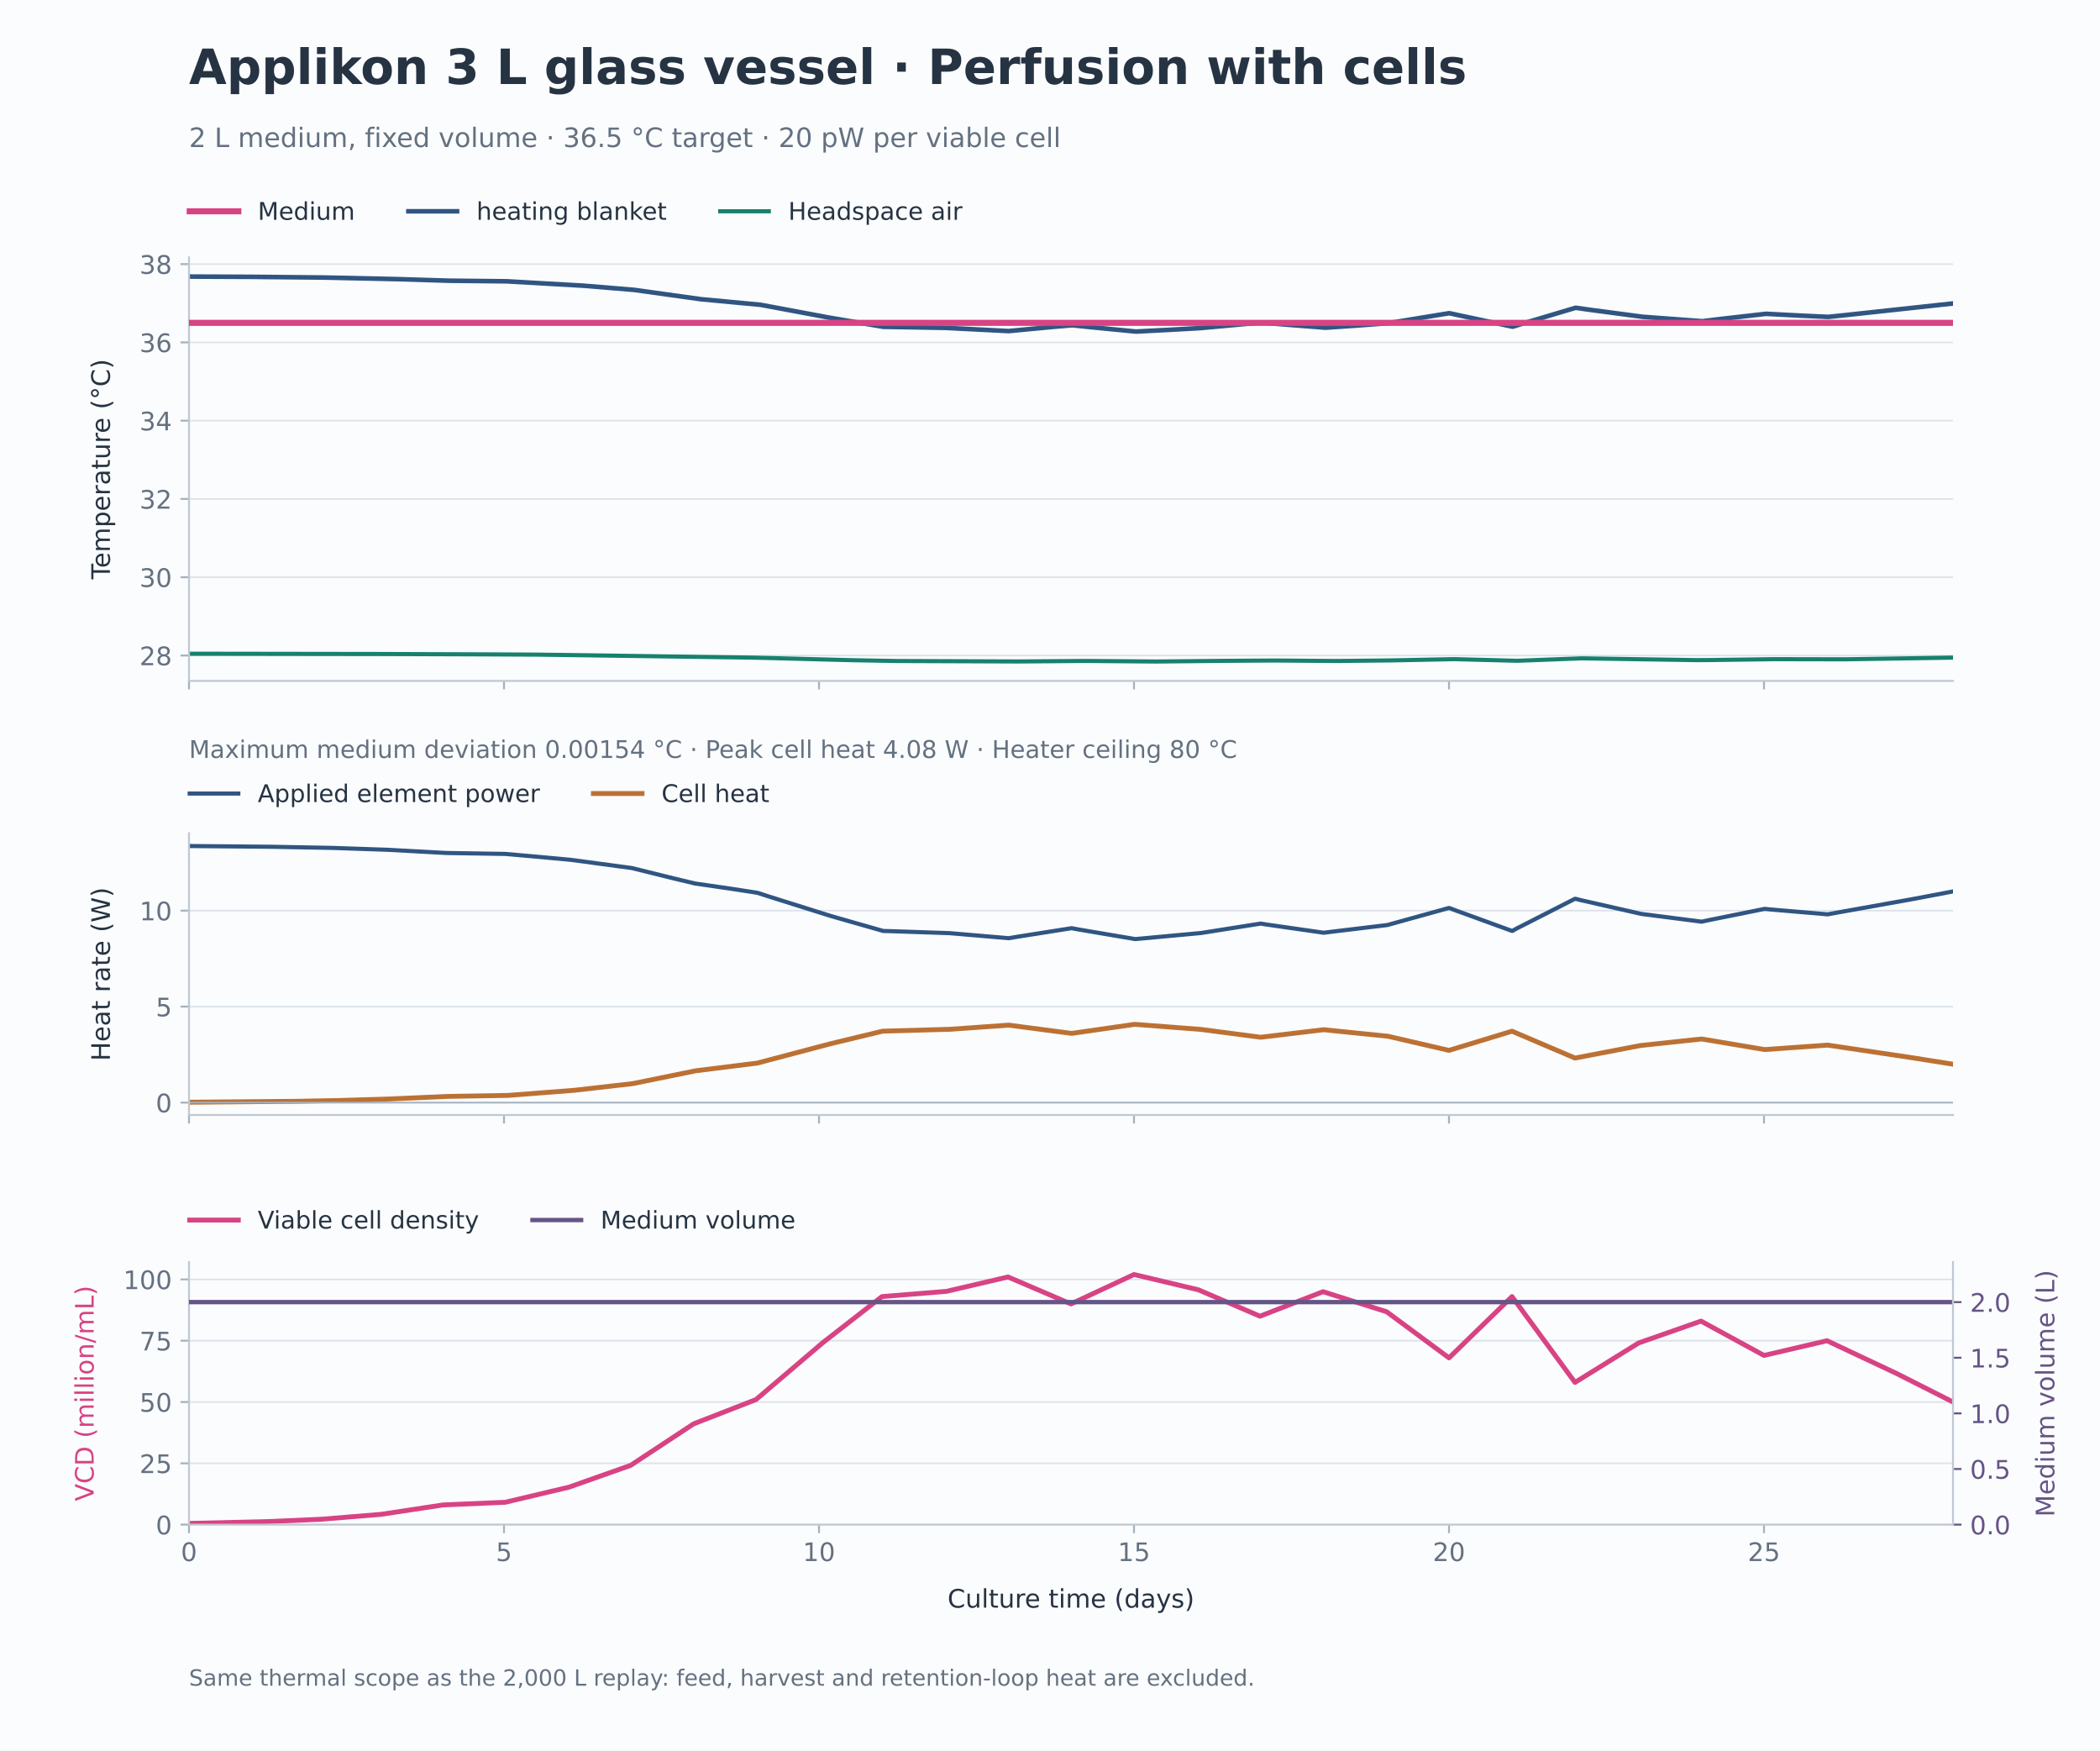
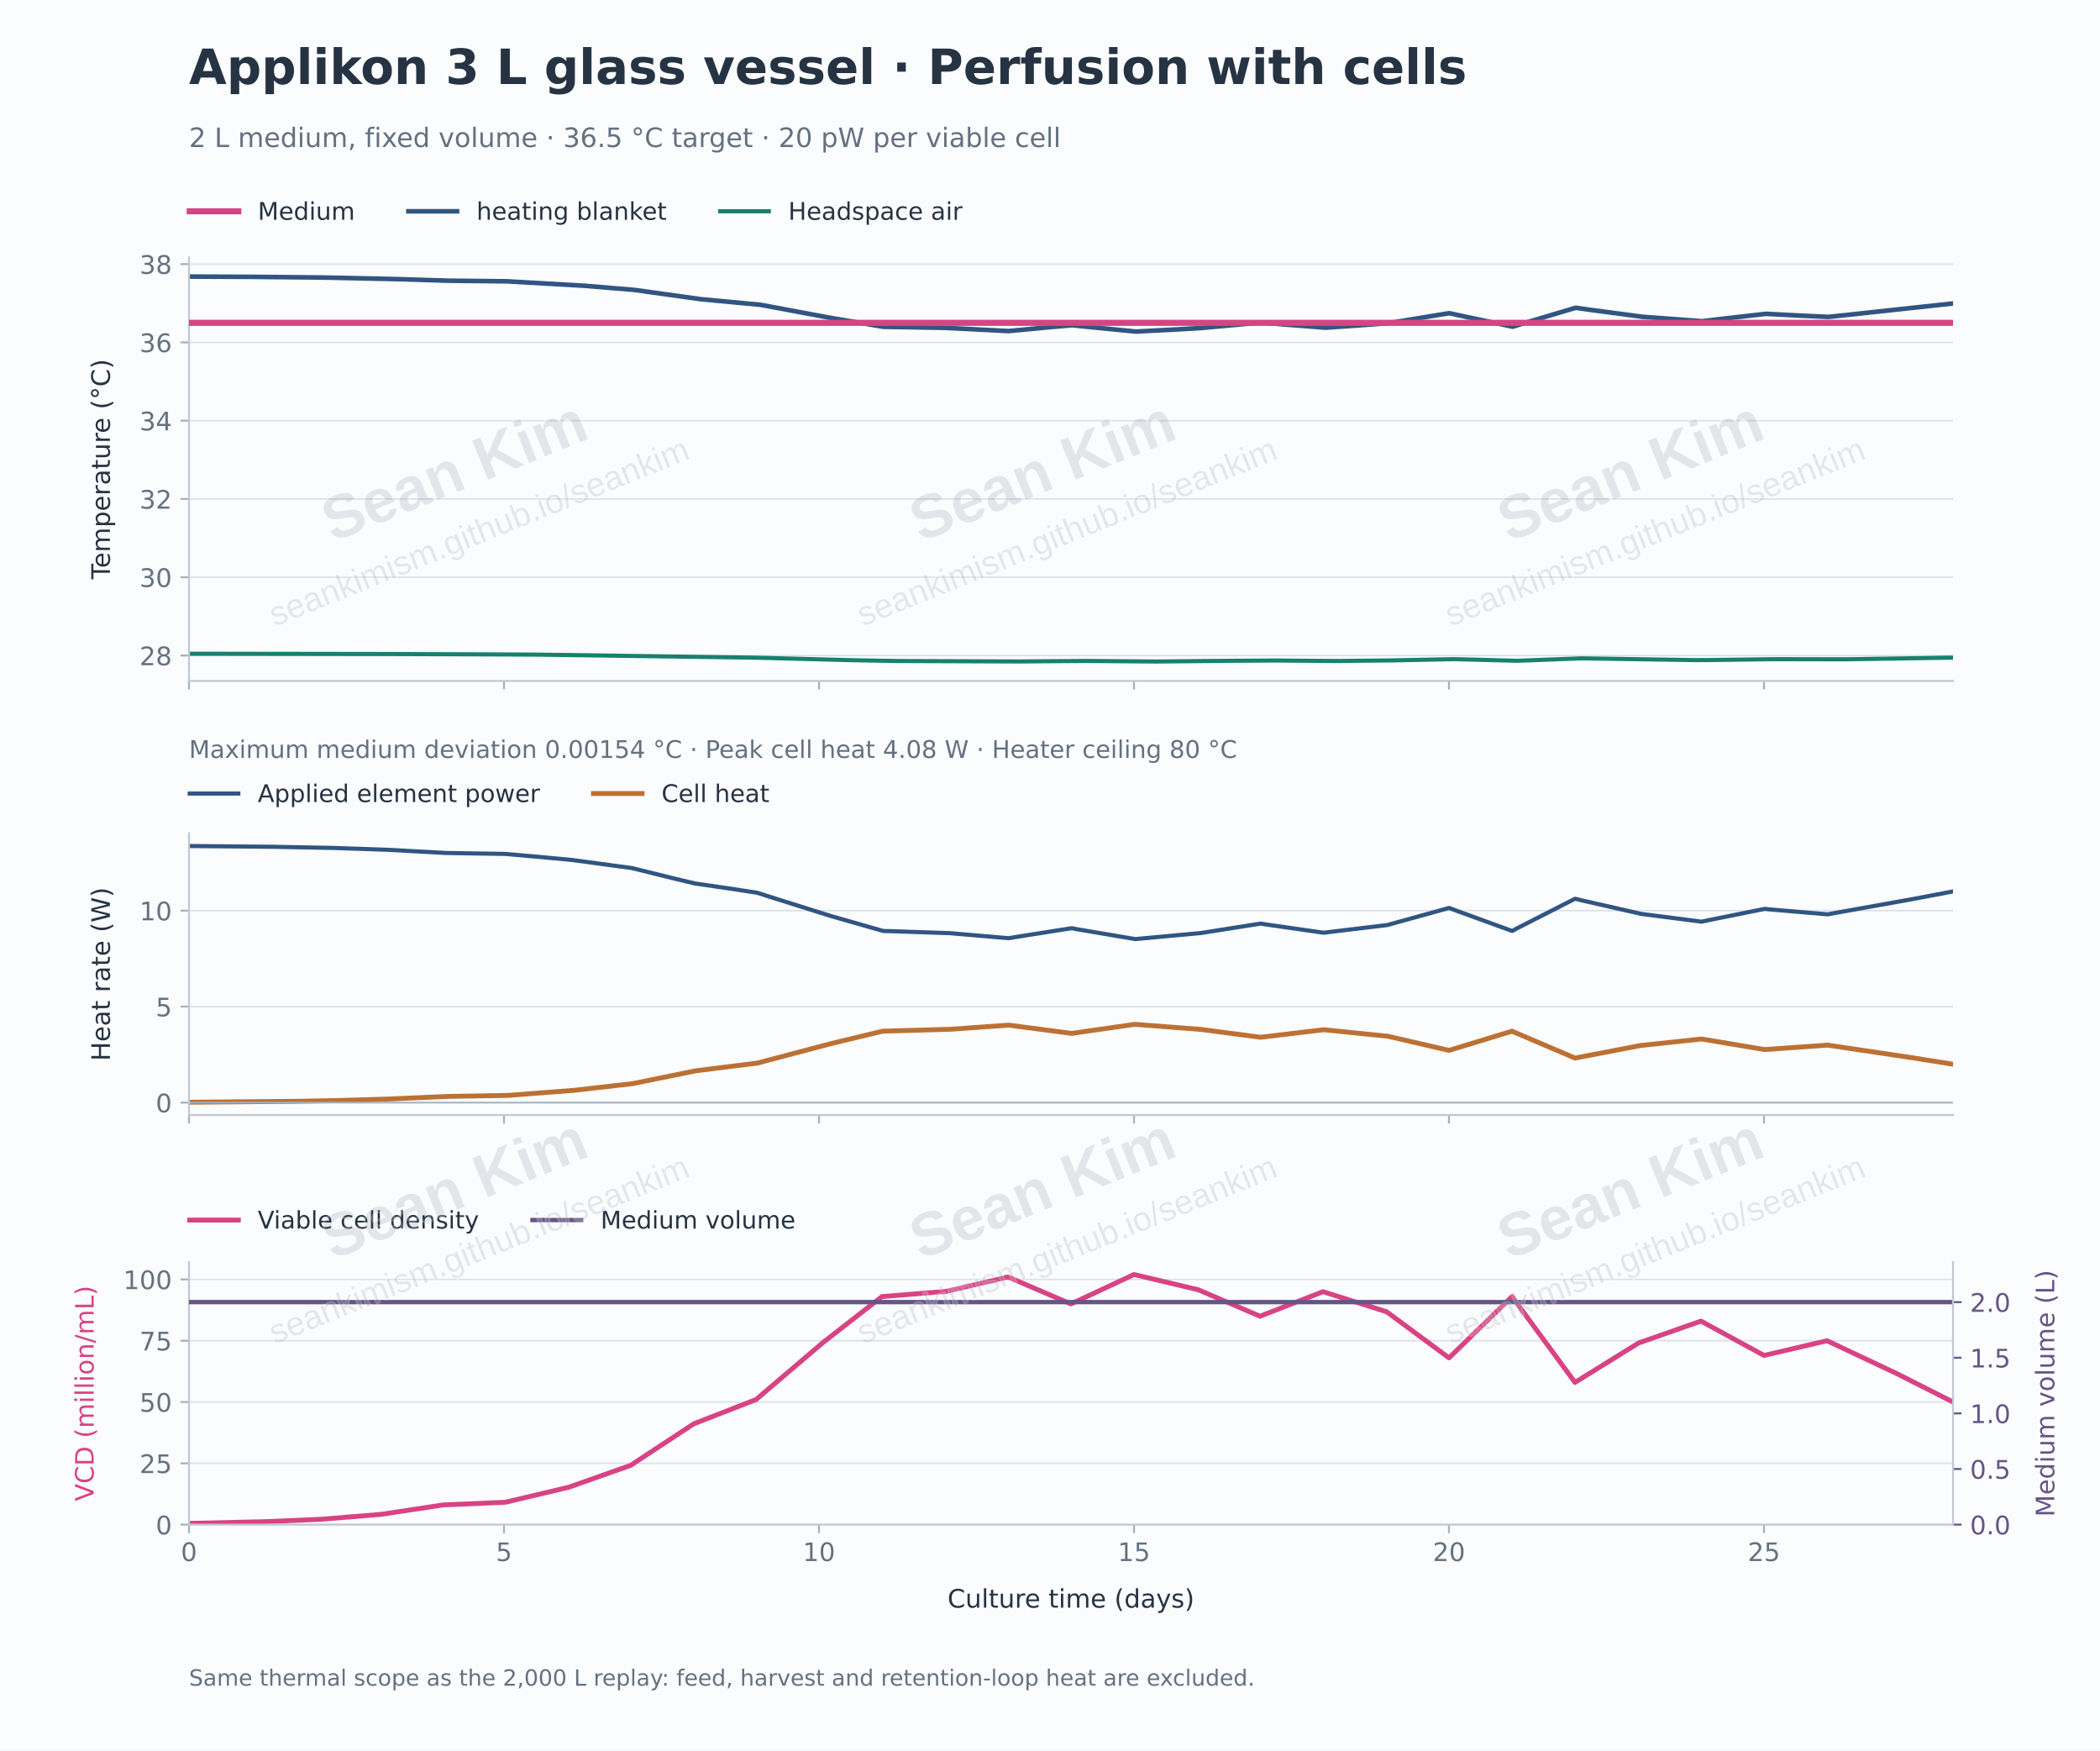
<svg xmlns="http://www.w3.org/2000/svg" xmlns:xlink="http://www.w3.org/1999/xlink" width="864pt" height="720pt" viewBox="0 0 864 720" version="1.1">
  <defs>
    <style type="text/css">*{stroke-linejoin: round; stroke-linecap: butt}</style>
  </defs>
  <g id="figure_1">
    <g id="patch_1">
      <path d="M 0 720  L 864 720  L 864 0  L 0 0  z " style="fill: #fbfcfe" />
    </g>
    <g id="axes_1">
      <g id="patch_2">
        <path d="M 77.76 280.08  L 803.52 280.08  L 803.52 105.84  L 77.76 105.84  z " style="fill: #fbfcfe" />
      </g>
      <g id="matplotlib.axis_1">
        <g id="xtick_1">
          <g id="line2d_1">
            <defs>
              <path id="m5dc9af1634" d="M 0 0  L 0 3.5  " style="stroke: #a5b2bf; stroke-width: 0.8" />
            </defs>
            <g>
              <use xlink:href="#m5dc9af1634" x="77.76" y="280.08" style="fill: #a5b2bf; stroke: #a5b2bf; stroke-width: 0.8" />
            </g>
          </g>
        </g>
        <g id="xtick_2">
          <g id="line2d_2">
            <g>
              <use xlink:href="#m5dc9af1634" x="207.36" y="280.08" style="fill: #a5b2bf; stroke: #a5b2bf; stroke-width: 0.8" />
            </g>
          </g>
        </g>
        <g id="xtick_3">
          <g id="line2d_3">
            <g>
              <use xlink:href="#m5dc9af1634" x="336.96" y="280.08" style="fill: #a5b2bf; stroke: #a5b2bf; stroke-width: 0.8" />
            </g>
          </g>
        </g>
        <g id="xtick_4">
          <g id="line2d_4">
            <g>
              <use xlink:href="#m5dc9af1634" x="466.56" y="280.08" style="fill: #a5b2bf; stroke: #a5b2bf; stroke-width: 0.8" />
            </g>
          </g>
        </g>
        <g id="xtick_5">
          <g id="line2d_5">
            <g>
              <use xlink:href="#m5dc9af1634" x="596.16" y="280.08" style="fill: #a5b2bf; stroke: #a5b2bf; stroke-width: 0.8" />
            </g>
          </g>
        </g>
        <g id="xtick_6">
          <g id="line2d_6">
            <g>
              <use xlink:href="#m5dc9af1634" x="725.76" y="280.08" style="fill: #a5b2bf; stroke: #a5b2bf; stroke-width: 0.8" />
            </g>
          </g>
        </g>
      </g>
      <g id="matplotlib.axis_2">
        <g id="ytick_1">
          <g id="line2d_7">
            <path d="M 77.76 269.631  L 803.52 269.631  " clip-path="url(#p5e29e344ef)" style="fill: none; stroke: #dbe2e9; stroke-width: 0.65; stroke-linecap: square" />
          </g>
          <g id="line2d_8">
            <defs>
              <path id="md047136636" d="M 0 0  L -3.5 0  " style="stroke: #a5b2bf; stroke-width: 0.8" />
            </defs>
            <g>
              <use xlink:href="#md047136636" x="77.76" y="269.631" style="fill: #a5b2bf; stroke: #a5b2bf; stroke-width: 0.8" />
            </g>
          </g>
          <g id="text_1">
            <text style="font-size: 10.5px; font-family: 'DejaVu Sans'; text-anchor: end; fill: #647180" x="70.76" y="273.62" transform="rotate(-0 70.76 273.62)">28</text>
          </g>
        </g>
        <g id="ytick_2">
          <g id="line2d_9">
            <path d="M 77.76 237.432  L 803.52 237.432  " clip-path="url(#p5e29e344ef)" style="fill: none; stroke: #dbe2e9; stroke-width: 0.65; stroke-linecap: square" />
          </g>
          <g id="line2d_10">
            <g>
              <use xlink:href="#md047136636" x="77.76" y="237.432" style="fill: #a5b2bf; stroke: #a5b2bf; stroke-width: 0.8" />
            </g>
          </g>
          <g id="text_2">
            <text style="font-size: 10.5px; font-family: 'DejaVu Sans'; text-anchor: end; fill: #647180" x="70.76" y="241.422" transform="rotate(-0 70.76 241.4216)">30</text>
          </g>
        </g>
        <g id="ytick_3">
          <g id="line2d_11">
            <path d="M 77.76 205.234  L 803.52 205.234  " clip-path="url(#p5e29e344ef)" style="fill: none; stroke: #dbe2e9; stroke-width: 0.65; stroke-linecap: square" />
          </g>
          <g id="line2d_12">
            <g>
              <use xlink:href="#md047136636" x="77.76" y="205.234" style="fill: #a5b2bf; stroke: #a5b2bf; stroke-width: 0.8" />
            </g>
          </g>
          <g id="text_3">
            <text style="font-size: 10.5px; font-family: 'DejaVu Sans'; text-anchor: end; fill: #647180" x="70.76" y="209.223" transform="rotate(-0 70.76 209.2232)">32</text>
          </g>
        </g>
        <g id="ytick_4">
          <g id="line2d_13">
            <path d="M 77.76 173.036  L 803.52 173.036  " clip-path="url(#p5e29e344ef)" style="fill: none; stroke: #dbe2e9; stroke-width: 0.65; stroke-linecap: square" />
          </g>
          <g id="line2d_14">
            <g>
              <use xlink:href="#md047136636" x="77.76" y="173.036" style="fill: #a5b2bf; stroke: #a5b2bf; stroke-width: 0.8" />
            </g>
          </g>
          <g id="text_4">
            <text style="font-size: 10.5px; font-family: 'DejaVu Sans'; text-anchor: end; fill: #647180" x="70.76" y="177.025" transform="rotate(-0 70.76 177.0248)">34</text>
          </g>
        </g>
        <g id="ytick_5">
          <g id="line2d_15">
            <path d="M 77.76 140.837  L 803.52 140.837  " clip-path="url(#p5e29e344ef)" style="fill: none; stroke: #dbe2e9; stroke-width: 0.65; stroke-linecap: square" />
          </g>
          <g id="line2d_16">
            <g>
              <use xlink:href="#md047136636" x="77.76" y="140.837" style="fill: #a5b2bf; stroke: #a5b2bf; stroke-width: 0.8" />
            </g>
          </g>
          <g id="text_5">
            <text style="font-size: 10.5px; font-family: 'DejaVu Sans'; text-anchor: end; fill: #647180" x="70.76" y="144.826" transform="rotate(-0 70.76 144.8264)">36</text>
          </g>
        </g>
        <g id="ytick_6">
          <g id="line2d_17">
            <path d="M 77.76 108.639  L 803.52 108.639  " clip-path="url(#p5e29e344ef)" style="fill: none; stroke: #dbe2e9; stroke-width: 0.65; stroke-linecap: square" />
          </g>
          <g id="line2d_18">
            <g>
              <use xlink:href="#md047136636" x="77.76" y="108.639" style="fill: #a5b2bf; stroke: #a5b2bf; stroke-width: 0.8" />
            </g>
          </g>
          <g id="text_6">
            <text style="font-size: 10.5px; font-family: 'DejaVu Sans'; text-anchor: end; fill: #647180" x="70.76" y="112.628" transform="rotate(-0 70.76 112.628)">38</text>
          </g>
        </g>
        <g id="text_7">
          <text style="font-size: 10.5px; font-family: 'DejaVu Sans'; text-anchor: middle; fill: #263342" x="45.215" y="192.96" transform="rotate(-90 45.21508 192.96)">Temperature (°C)</text>
        </g>
      </g>
      <g id="line2d_19">
        <path d="M 77.76 113.76  L 103.68 113.871  L 133.38 114.158  L 163.08 114.798  L 184.68 115.462  L 208.44 115.708  L 240.03 117.513  L 260.82 119.231  L 288.36 123.07  L 312.93 125.374  L 341.28 130.671  L 363.42 134.418  L 370.17 134.528  L 389.07 134.858  L 414.99 136.178  L 432.81 134.483  L 441.18 133.773  L 448.74 134.563  L 467.37 136.378  L 481.68 135.634  L 493.83 134.951  L 518.94 132.649  L 526.77 133.332  L 545.4 134.782  L 558.36 133.887  L 571.05 132.945  L 596.16 128.837  L 596.7 128.906  L 600.21 129.679  L 622.35 134.377  L 627.75 132.717  L 648.27 126.593  L 654.21 127.438  L 675.81 130.304  L 700.38 132.124  L 707.4 131.269  L 726.57 129.082  L 740.88 129.824  L 752.22 130.345  L 759.51 129.586  L 803.52 124.815  L 803.52 124.815  " clip-path="url(#p5e29e344ef)" style="fill: none; stroke: #305582; stroke-width: 1.9; stroke-linecap: square" />
      </g>
      <g id="line2d_20">
        <path d="M 77.76 268.89  L 155.25 269.001  L 199.53 269.154  L 221.13 269.264  L 279.72 270.074  L 309.42 270.494  L 318.6 270.714  L 350.46 271.553  L 369.09 271.886  L 419.04 272.076  L 446.58 271.859  L 475.74 272.097  L 503.82 271.819  L 524.34 271.683  L 550.26 271.881  L 572.13 271.643  L 598.32 271.122  L 624.24 271.796  L 650.7 270.79  L 697.95 271.524  L 703.89 271.487  L 730.08 271.128  L 758.97 271.189  L 790.83 270.698  L 803.52 270.492  L 803.52 270.492  " clip-path="url(#p5e29e344ef)" style="fill: none; stroke: #17816d; stroke-width: 1.7; stroke-linecap: square" />
      </g>
      <g id="line2d_21">
        <path d="M 77.76 132.788  L 803.52 132.788  " clip-path="url(#p5e29e344ef)" style="fill: none; stroke-dasharray: 4.5,3.6; stroke-dashoffset: 0; stroke: #263342; stroke-opacity: 0.65; stroke-width: 0.9" />
      </g>
      <g id="patch_3">
        <path d="M 77.76 280.08  L 77.76 105.84  " style="fill: none; stroke: #bfc9d2; stroke-width: 0.8; stroke-linejoin: miter; stroke-linecap: square" />
      </g>
      <g id="patch_4">
        <path d="M 77.76 280.08  L 803.52 280.08  " style="fill: none; stroke: #bfc9d2; stroke-width: 0.8; stroke-linejoin: miter; stroke-linecap: square" />
      </g>
      <g id="line2d_22">
        <path d="M 77.76 132.788  L 803.52 132.797  L 803.52 132.797  " clip-path="url(#p5e29e344ef)" style="fill: none; stroke: #d84384; stroke-width: 2.5; stroke-linecap: square" />
      </g>
      <g id="legend_1">
        <g id="line2d_23">
          <path d="M 78.051 86.904  L 88.051 86.904  L 98.051 86.904  " style="fill: none; stroke: #d84384; stroke-width: 2.5; stroke-linecap: square" />
        </g>
        <g id="text_8">
          <text style="font-size: 10px; font-family: 'DejaVu Sans'; text-anchor: start; fill: #263342" x="106.051" y="90.404" transform="rotate(-0 106.0509 90.40431)">Medium</text>
        </g>
        <g id="line2d_24">
          <path d="M 168.037 86.904  L 178.037 86.904  L 188.037 86.904  " style="fill: none; stroke: #305582; stroke-width: 1.9; stroke-linecap: square" />
        </g>
        <g id="text_9">
          <text style="font-size: 10px; font-family: 'DejaVu Sans'; text-anchor: start; fill: #263342" x="196.037" y="90.404" transform="rotate(-0 196.0368 90.40431)">heating blanket</text>
        </g>
        <g id="line2d_25">
          <path d="M 296.312 86.904  L 306.312 86.904  L 316.312 86.904  " style="fill: none; stroke: #17816d; stroke-width: 1.7; stroke-linecap: square" />
        </g>
        <g id="text_10">
          <text style="font-size: 10px; font-family: 'DejaVu Sans'; text-anchor: start; fill: #263342" x="324.312" y="90.404" transform="rotate(-0 324.3118 90.40431)">Headspace air</text>
        </g>
      </g>
    </g>
    <g id="axes_2">
      <g id="patch_5">
        <path d="M 77.76 458.64  L 803.52 458.64  L 803.52 342.72  L 77.76 342.72  z " style="fill: #fbfcfe" />
      </g>
      <g id="matplotlib.axis_3">
        <g id="xtick_7">
          <g id="line2d_26">
            <g>
              <use xlink:href="#m5dc9af1634" x="77.76" y="458.64" style="fill: #a5b2bf; stroke: #a5b2bf; stroke-width: 0.8" />
            </g>
          </g>
        </g>
        <g id="xtick_8">
          <g id="line2d_27">
            <g>
              <use xlink:href="#m5dc9af1634" x="207.36" y="458.64" style="fill: #a5b2bf; stroke: #a5b2bf; stroke-width: 0.8" />
            </g>
          </g>
        </g>
        <g id="xtick_9">
          <g id="line2d_28">
            <g>
              <use xlink:href="#m5dc9af1634" x="336.96" y="458.64" style="fill: #a5b2bf; stroke: #a5b2bf; stroke-width: 0.8" />
            </g>
          </g>
        </g>
        <g id="xtick_10">
          <g id="line2d_29">
            <g>
              <use xlink:href="#m5dc9af1634" x="466.56" y="458.64" style="fill: #a5b2bf; stroke: #a5b2bf; stroke-width: 0.8" />
            </g>
          </g>
        </g>
        <g id="xtick_11">
          <g id="line2d_30">
            <g>
              <use xlink:href="#m5dc9af1634" x="596.16" y="458.64" style="fill: #a5b2bf; stroke: #a5b2bf; stroke-width: 0.8" />
            </g>
          </g>
        </g>
        <g id="xtick_12">
          <g id="line2d_31">
            <g>
              <use xlink:href="#m5dc9af1634" x="725.76" y="458.64" style="fill: #a5b2bf; stroke: #a5b2bf; stroke-width: 0.8" />
            </g>
          </g>
        </g>
      </g>
      <g id="matplotlib.axis_4">
        <g id="ytick_7">
          <g id="line2d_32">
            <path d="M 77.76 453.529  L 803.52 453.529  " clip-path="url(#pd33b4d5268)" style="fill: none; stroke: #dbe2e9; stroke-width: 0.65; stroke-linecap: square" />
          </g>
          <g id="line2d_33">
            <g>
              <use xlink:href="#md047136636" x="77.76" y="453.529" style="fill: #a5b2bf; stroke: #a5b2bf; stroke-width: 0.8" />
            </g>
          </g>
          <g id="text_11">
            <text style="font-size: 10.5px; font-family: 'DejaVu Sans'; text-anchor: end; fill: #647180" x="70.76" y="457.518" transform="rotate(-0 70.76 457.518)">0</text>
          </g>
        </g>
        <g id="ytick_8">
          <g id="line2d_34">
            <path d="M 77.76 414.046  L 803.52 414.046  " clip-path="url(#pd33b4d5268)" style="fill: none; stroke: #dbe2e9; stroke-width: 0.65; stroke-linecap: square" />
          </g>
          <g id="line2d_35">
            <g>
              <use xlink:href="#md047136636" x="77.76" y="414.046" style="fill: #a5b2bf; stroke: #a5b2bf; stroke-width: 0.8" />
            </g>
          </g>
          <g id="text_12">
            <text style="font-size: 10.5px; font-family: 'DejaVu Sans'; text-anchor: end; fill: #647180" x="70.76" y="418.035" transform="rotate(-0 70.76 418.0353)">5</text>
          </g>
        </g>
        <g id="ytick_9">
          <g id="line2d_36">
            <path d="M 77.76 374.563  L 803.52 374.563  " clip-path="url(#pd33b4d5268)" style="fill: none; stroke: #dbe2e9; stroke-width: 0.65; stroke-linecap: square" />
          </g>
          <g id="line2d_37">
            <g>
              <use xlink:href="#md047136636" x="77.76" y="374.563" style="fill: #a5b2bf; stroke: #a5b2bf; stroke-width: 0.8" />
            </g>
          </g>
          <g id="text_13">
            <text style="font-size: 10.5px; font-family: 'DejaVu Sans'; text-anchor: end; fill: #647180" x="70.76" y="378.553" transform="rotate(-0 70.76 378.5525)">10</text>
          </g>
        </g>
        <g id="text_14">
          <text style="font-size: 10.5px; font-family: 'DejaVu Sans'; text-anchor: middle; fill: #263342" x="45.215" y="400.68" transform="rotate(-90 45.21508 400.68)">Heat rate (W)</text>
        </g>
      </g>
      <g id="line2d_38">
        <path d="M 77.76 347.989  L 112.05 348.3  L 137.16 348.776  L 159.3 349.531  L 183.6 350.852  L 207.9 351.242  L 220.59 352.356  L 234.9 353.678  L 260.01 357.062  L 277.02 361.277  L 285.93 363.402  L 299.97 365.443  L 311.58 367.22  L 316.71 368.875  L 342.09 376.857  L 363.42 382.941  L 366.66 383.017  L 390.69 383.828  L 414.99 385.908  L 418.23 385.361  L 440.91 381.787  L 443.61 382.297  L 467.1 386.273  L 470.34 385.972  L 494.1 383.777  L 518.67 379.894  L 521.37 380.322  L 544.59 383.658  L 547.56 383.282  L 570.78 380.498  L 576.45 378.918  L 596.16 373.464  L 596.7 373.63  L 598.32 374.263  L 622.08 382.914  L 622.35 382.857  L 623.7 382.072  L 648 369.685  L 648.54 369.775  L 650.16 370.203  L 675.27 375.914  L 700.11 379.11  L 702.81 378.523  L 726.03 373.839  L 728.73 374.109  L 751.95 376.091  L 755.19 375.495  L 786.78 369.84  L 803.52 366.671  L 803.52 366.671  " clip-path="url(#pd33b4d5268)" style="fill: none; stroke: #305582; stroke-width: 1.7; stroke-linecap: square" />
      </g>
      <g id="line2d_39">
        <path d="M 77.76 453.371  L 121.77 452.993  L 138.51 452.68  L 159.84 452.055  L 184.41 450.966  L 208.98 450.568  L 236.25 448.465  L 260.28 445.724  L 286.2 440.447  L 311.58 437.275  L 341.55 429.352  L 363.15 424.147  L 390.96 423.364  L 414.99 421.663  L 440.91 425.062  L 466.83 421.331  L 494.1 423.423  L 518.67 426.648  L 544.59 423.548  L 571.05 426.236  L 596.16 432.05  L 622.08 424.154  L 648 435.209  L 675 430.037  L 700.11 427.358  L 726.03 431.715  L 751.95 429.879  L 786.78 435.084  L 803.52 437.736  L 803.52 437.736  " clip-path="url(#pd33b4d5268)" style="fill: none; stroke: #bc7134; stroke-width: 2; stroke-linecap: square" />
      </g>
      <g id="line2d_40">
        <path d="M 77.76 453.529  L 803.52 453.529  " clip-path="url(#pd33b4d5268)" style="fill: none; stroke: #a5b2bf; stroke-width: 0.65; stroke-linecap: square" />
      </g>
      <g id="patch_6">
        <path d="M 77.76 458.64  L 77.76 342.72  " style="fill: none; stroke: #bfc9d2; stroke-width: 0.8; stroke-linejoin: miter; stroke-linecap: square" />
      </g>
      <g id="patch_7">
        <path d="M 77.76 458.64  L 803.52 458.64  " style="fill: none; stroke: #bfc9d2; stroke-width: 0.8; stroke-linejoin: miter; stroke-linecap: square" />
      </g>
      <g id="legend_2">
        <g id="line2d_41">
          <path d="M 78.051 326.402  L 88.051 326.402  L 98.051 326.402  " style="fill: none; stroke: #305582; stroke-width: 1.7; stroke-linecap: square" />
        </g>
        <g id="text_15">
          <text style="font-size: 10px; font-family: 'DejaVu Sans'; text-anchor: start; fill: #263342" x="106.051" y="329.902" transform="rotate(-0 106.0509 329.9015)">Applied element power</text>
        </g>
        <g id="line2d_42">
          <path d="M 244.148 326.402  L 254.148 326.402  L 264.148 326.402  " style="fill: none; stroke: #bc7134; stroke-width: 2; stroke-linecap: square" />
        </g>
        <g id="text_16">
          <text style="font-size: 10px; font-family: 'DejaVu Sans'; text-anchor: start; fill: #263342" x="272.148" y="329.902" transform="rotate(-0 272.1478 329.9015)">Cell heat</text>
        </g>
      </g>
    </g>
    <g id="axes_3">
      <g id="patch_8">
        <path d="M 77.76 627.12  L 803.52 627.12  L 803.52 519.12  L 77.76 519.12  z " style="fill: #fbfcfe" />
      </g>
      <g id="matplotlib.axis_5">
        <g id="xtick_13">
          <g id="line2d_43">
            <g>
              <use xlink:href="#m5dc9af1634" x="77.76" y="627.12" style="fill: #a5b2bf; stroke: #a5b2bf; stroke-width: 0.8" />
            </g>
          </g>
          <g id="text_17">
            <text style="font-size: 10.5px; font-family: 'DejaVu Sans'; text-anchor: middle; fill: #647180" x="77.76" y="642.098" transform="rotate(-0 77.76 642.0984)">0</text>
          </g>
        </g>
        <g id="xtick_14">
          <g id="line2d_44">
            <g>
              <use xlink:href="#m5dc9af1634" x="207.36" y="627.12" style="fill: #a5b2bf; stroke: #a5b2bf; stroke-width: 0.8" />
            </g>
          </g>
          <g id="text_18">
            <text style="font-size: 10.5px; font-family: 'DejaVu Sans'; text-anchor: middle; fill: #647180" x="207.36" y="642.098" transform="rotate(-0 207.36 642.0984)">5</text>
          </g>
        </g>
        <g id="xtick_15">
          <g id="line2d_45">
            <g>
              <use xlink:href="#m5dc9af1634" x="336.96" y="627.12" style="fill: #a5b2bf; stroke: #a5b2bf; stroke-width: 0.8" />
            </g>
          </g>
          <g id="text_19">
            <text style="font-size: 10.5px; font-family: 'DejaVu Sans'; text-anchor: middle; fill: #647180" x="336.96" y="642.098" transform="rotate(-0 336.96 642.0984)">10</text>
          </g>
        </g>
        <g id="xtick_16">
          <g id="line2d_46">
            <g>
              <use xlink:href="#m5dc9af1634" x="466.56" y="627.12" style="fill: #a5b2bf; stroke: #a5b2bf; stroke-width: 0.8" />
            </g>
          </g>
          <g id="text_20">
            <text style="font-size: 10.5px; font-family: 'DejaVu Sans'; text-anchor: middle; fill: #647180" x="466.56" y="642.098" transform="rotate(-0 466.56 642.0984)">15</text>
          </g>
        </g>
        <g id="xtick_17">
          <g id="line2d_47">
            <g>
              <use xlink:href="#m5dc9af1634" x="596.16" y="627.12" style="fill: #a5b2bf; stroke: #a5b2bf; stroke-width: 0.8" />
            </g>
          </g>
          <g id="text_21">
            <text style="font-size: 10.5px; font-family: 'DejaVu Sans'; text-anchor: middle; fill: #647180" x="596.16" y="642.098" transform="rotate(-0 596.16 642.0984)">20</text>
          </g>
        </g>
        <g id="xtick_18">
          <g id="line2d_48">
            <g>
              <use xlink:href="#m5dc9af1634" x="725.76" y="627.12" style="fill: #a5b2bf; stroke: #a5b2bf; stroke-width: 0.8" />
            </g>
          </g>
          <g id="text_22">
            <text style="font-size: 10.5px; font-family: 'DejaVu Sans'; text-anchor: middle; fill: #647180" x="725.76" y="642.098" transform="rotate(-0 725.76 642.0984)">25</text>
          </g>
        </g>
        <g id="text_23">
          <text style="font-size: 10.5px; font-family: 'DejaVu Sans'; text-anchor: middle; fill: #263342" x="440.64" y="661.26" transform="rotate(-0 440.64 661.2604)">Culture time (days)</text>
        </g>
      </g>
      <g id="matplotlib.axis_6">
        <g id="ytick_10">
          <g id="line2d_49">
            <path d="M 77.76 627.12  L 803.52 627.12  " clip-path="url(#p655e07b69a)" style="fill: none; stroke: #dbe2e9; stroke-width: 0.65; stroke-linecap: square" />
          </g>
          <g id="line2d_50">
            <g>
              <use xlink:href="#md047136636" x="77.76" y="627.12" style="fill: #a5b2bf; stroke: #a5b2bf; stroke-width: 0.8" />
            </g>
          </g>
          <g id="text_24">
            <text style="font-size: 10.5px; font-family: 'DejaVu Sans'; text-anchor: end; fill: #647180" x="70.76" y="631.109" transform="rotate(-0 70.76 631.1092)">0</text>
          </g>
        </g>
        <g id="ytick_11">
          <g id="line2d_51">
            <path d="M 77.76 601.904  L 803.52 601.904  " clip-path="url(#p655e07b69a)" style="fill: none; stroke: #dbe2e9; stroke-width: 0.65; stroke-linecap: square" />
          </g>
          <g id="line2d_52">
            <g>
              <use xlink:href="#md047136636" x="77.76" y="601.904" style="fill: #a5b2bf; stroke: #a5b2bf; stroke-width: 0.8" />
            </g>
          </g>
          <g id="text_25">
            <text style="font-size: 10.5px; font-family: 'DejaVu Sans'; text-anchor: end; fill: #647180" x="70.76" y="605.893" transform="rotate(-0 70.76 605.8932)">25</text>
          </g>
        </g>
        <g id="ytick_12">
          <g id="line2d_53">
            <path d="M 77.76 576.688  L 803.52 576.688  " clip-path="url(#p655e07b69a)" style="fill: none; stroke: #dbe2e9; stroke-width: 0.65; stroke-linecap: square" />
          </g>
          <g id="line2d_54">
            <g>
              <use xlink:href="#md047136636" x="77.76" y="576.688" style="fill: #a5b2bf; stroke: #a5b2bf; stroke-width: 0.8" />
            </g>
          </g>
          <g id="text_26">
            <text style="font-size: 10.5px; font-family: 'DejaVu Sans'; text-anchor: end; fill: #647180" x="70.76" y="580.677" transform="rotate(-0 70.76 580.6772)">50</text>
          </g>
        </g>
        <g id="ytick_13">
          <g id="line2d_55">
            <path d="M 77.76 551.472  L 803.52 551.472  " clip-path="url(#p655e07b69a)" style="fill: none; stroke: #dbe2e9; stroke-width: 0.65; stroke-linecap: square" />
          </g>
          <g id="line2d_56">
            <g>
              <use xlink:href="#md047136636" x="77.76" y="551.472" style="fill: #a5b2bf; stroke: #a5b2bf; stroke-width: 0.8" />
            </g>
          </g>
          <g id="text_27">
            <text style="font-size: 10.5px; font-family: 'DejaVu Sans'; text-anchor: end; fill: #647180" x="70.76" y="555.461" transform="rotate(-0 70.76 555.4613)">75</text>
          </g>
        </g>
        <g id="ytick_14">
          <g id="line2d_57">
            <path d="M 77.76 526.256  L 803.52 526.256  " clip-path="url(#p655e07b69a)" style="fill: none; stroke: #dbe2e9; stroke-width: 0.65; stroke-linecap: square" />
          </g>
          <g id="line2d_58">
            <g>
              <use xlink:href="#md047136636" x="77.76" y="526.256" style="fill: #a5b2bf; stroke: #a5b2bf; stroke-width: 0.8" />
            </g>
          </g>
          <g id="text_28">
            <text style="font-size: 10.5px; font-family: 'DejaVu Sans'; text-anchor: end; fill: #647180" x="70.76" y="530.245" transform="rotate(-0 70.76 530.2453)">100</text>
          </g>
        </g>
        <g id="text_29">
          <text style="font-size: 10.5px; font-family: 'DejaVu Sans'; text-anchor: middle; fill: #d84384" x="38.534" y="573.12" transform="rotate(-90 38.53445 573.12)">VCD (million/mL)</text>
        </g>
      </g>
      <g id="line2d_59">
        <path d="M 77.76 626.616  L 109.35 625.891  L 132.3 624.893  L 156.87 622.875  L 182.25 619.019  L 207.9 617.916  L 234.09 611.707  L 259.47 602.734  L 285.39 585.661  L 311.04 575.679  L 338.58 552.229  L 362.88 533.317  L 389.34 531.173  L 414.72 525.247  L 440.64 536.343  L 466.56 524.239  L 493.02 530.522  L 518.4 541.386  L 544.32 531.299  L 570.51 539.568  L 596.16 558.533  L 622.08 533.317  L 648 568.619  L 674.19 552.386  L 699.84 543.403  L 725.76 557.524  L 751.68 551.472  L 780.57 565.078  L 803.52 576.688  L 803.52 576.688  " clip-path="url(#p655e07b69a)" style="fill: none; stroke: #d84384; stroke-width: 2; stroke-linecap: square" />
      </g>
      <g id="patch_9">
        <path d="M 77.76 627.12  L 77.76 519.12  " style="fill: none; stroke: #bfc9d2; stroke-width: 0.8; stroke-linejoin: miter; stroke-linecap: square" />
      </g>
      <g id="patch_10">
        <path d="M 77.76 627.12  L 803.52 627.12  " style="fill: none; stroke: #bfc9d2; stroke-width: 0.8; stroke-linejoin: miter; stroke-linecap: square" />
      </g>
      <g id="legend_3">
        <g id="line2d_60">
          <path d="M 78.051 501.84  L 88.051 501.84  L 98.051 501.84  " style="fill: none; stroke: #d84384; stroke-width: 2; stroke-linecap: square" />
        </g>
        <g id="text_30">
          <text style="font-size: 10px; font-family: 'DejaVu Sans'; text-anchor: start; fill: #263342" x="106.051" y="505.34" transform="rotate(-0 106.0509 505.3403)">Viable cell density</text>
        </g>
        <g id="line2d_61">
          <path d="M 219.082 501.84  L 229.082 501.84  L 239.082 501.84  " style="fill: none; stroke: #665486; stroke-width: 1.8; stroke-linecap: square" />
        </g>
        <g id="text_31">
          <text style="font-size: 10px; font-family: 'DejaVu Sans'; text-anchor: start; fill: #263342" x="247.082" y="505.34" transform="rotate(-0 247.0821 505.3403)">Medium volume</text>
        </g>
      </g>
    </g>
    <g id="axes_4">
      <g id="matplotlib.axis_7">
        <g id="ytick_15">
          <g id="line2d_62">
            <defs>
              <path id="m7e594fe542" d="M 0 0  L 3.5 0  " style="stroke: #665486; stroke-width: 0.8" />
            </defs>
            <g>
              <use xlink:href="#m7e594fe542" x="803.52" y="627.12" style="fill: #665486; stroke: #665486; stroke-width: 0.8" />
            </g>
          </g>
          <g id="text_32">
            <text style="font-size: 10.5px; font-family: 'DejaVu Sans'; text-anchor: start; fill: #665486" x="810.52" y="631.109" transform="rotate(-0 810.52 631.1092)">0.0</text>
          </g>
        </g>
        <g id="ytick_16">
          <g id="line2d_63">
            <g>
              <use xlink:href="#m7e594fe542" x="803.52" y="604.239" style="fill: #665486; stroke: #665486; stroke-width: 0.8" />
            </g>
          </g>
          <g id="text_33">
            <text style="font-size: 10.5px; font-family: 'DejaVu Sans'; text-anchor: start; fill: #665486" x="810.52" y="608.228" transform="rotate(-0 810.52 608.2278)">0.5</text>
          </g>
        </g>
        <g id="ytick_17">
          <g id="line2d_64">
            <g>
              <use xlink:href="#m7e594fe542" x="803.52" y="581.357" style="fill: #665486; stroke: #665486; stroke-width: 0.8" />
            </g>
          </g>
          <g id="text_34">
            <text style="font-size: 10.5px; font-family: 'DejaVu Sans'; text-anchor: start; fill: #665486" x="810.52" y="585.346" transform="rotate(-0 810.52 585.3465)">1.0</text>
          </g>
        </g>
        <g id="ytick_18">
          <g id="line2d_65">
            <g>
              <use xlink:href="#m7e594fe542" x="803.52" y="558.476" style="fill: #665486; stroke: #665486; stroke-width: 0.8" />
            </g>
          </g>
          <g id="text_35">
            <text style="font-size: 10.5px; font-family: 'DejaVu Sans'; text-anchor: start; fill: #665486" x="810.52" y="562.465" transform="rotate(-0 810.52 562.4651)">1.5</text>
          </g>
        </g>
        <g id="ytick_19">
          <g id="line2d_66">
            <g>
              <use xlink:href="#m7e594fe542" x="803.52" y="535.595" style="fill: #665486; stroke: #665486; stroke-width: 0.8" />
            </g>
          </g>
          <g id="text_36">
            <text style="font-size: 10.5px; font-family: 'DejaVu Sans'; text-anchor: start; fill: #665486" x="810.52" y="539.584" transform="rotate(-0 810.52 539.5838)">2.0</text>
          </g>
        </g>
        <g id="text_37">
          <text style="font-size: 10.5px; font-family: 'DejaVu Sans'; text-anchor: middle; fill: #665486" x="845.197" y="573.12" transform="rotate(-90 845.1966 573.12)">Medium volume (L)</text>
        </g>
      </g>
      <g id="line2d_67">
        <path d="M 77.76 535.595  L 803.52 535.595  L 803.52 535.595  " clip-path="url(#p655e07b69a)" style="fill: none; stroke: #665486; stroke-width: 1.8; stroke-linecap: square" />
      </g>
      <g id="patch_11">
        <path d="M 803.52 627.12  L 803.52 519.12  " style="fill: none; stroke: #bfc9d2; stroke-width: 0.8; stroke-linejoin: miter; stroke-linecap: square" />
      </g>
    </g>
    <g id="text_38">
      <text style="font-weight: 700; font-size: 20px; font-family: 'DejaVu Sans'; text-anchor: start; fill: #263342" x="77.76" y="34.56" transform="rotate(-0 77.76 34.56)">Applikon 3 L glass vessel · Perfusion with cells</text>
    </g>
    <g id="text_39">
      <text style="font-size: 11px; font-family: 'DejaVu Sans'; text-anchor: start; fill: #647180" x="77.76" y="60.48" transform="rotate(-0 77.76 60.48)">2 L medium, fixed volume  ·  36.5 °C target  ·  20 pW per viable cell</text>
    </g>
    <g id="text_40">
      <text style="font-size: 10px; font-family: 'DejaVu Sans'; text-anchor: start; fill: #647180" x="77.76" y="311.76" transform="rotate(-0 77.76 311.76)">Maximum medium deviation 0.00154 °C  ·  Peak cell heat 4.08 W  ·  Heater ceiling 80 °C</text>
    </g>
    <g id="text_41">
      <text style="font-size: 9.2px; font-family: 'DejaVu Sans'; text-anchor: start; fill: #647180" x="77.76" y="693.36" transform="rotate(-0 77.76 693.36)">Same thermal scope as the 2,000 L replay: feed, harvest and retention-loop heat are excluded.</text>
    </g>
  </g>
  <defs>
    <clipPath id="p5e29e344ef">
      <rect x="77.76" y="105.84" width="725.76" height="174.24" />
    </clipPath>
    <clipPath id="pd33b4d5268">
      <rect x="77.76" y="342.72" width="725.76" height="115.92" />
    </clipPath>
    <clipPath id="p655e07b69a">
      <rect x="77.76" y="519.12" width="725.76" height="108" />
    </clipPath>
  </defs>
+   <g transform="translate(0 0)">
+     <g id="sean-kim-model-figure-v4" aria-hidden="true" pointer-events="none" font-family="Arial, sans-serif" text-anchor="middle" fill="#334155" fill-opacity=".12" stroke="white" stroke-opacity=".25" stroke-width="1.134" paint-order="stroke">
+       <g transform="translate(190.08 201.60) rotate(-22)">
+         <text x="0" y="0" font-size="25.2" font-weight="600">Sean Kim</text>
+         <text x="0" y="23.184" font-size="13.86">seankimism.github.io/seankim</text>
+       </g>
+       <g transform="translate(190.08 496.80) rotate(-22)">
+         <text x="0" y="0" font-size="25.2" font-weight="600">Sean Kim</text>
+         <text x="0" y="23.184" font-size="13.86">seankimism.github.io/seankim</text>
+       </g>
+       <g transform="translate(432.00 201.60) rotate(-22)">
+         <text x="0" y="0" font-size="25.2" font-weight="600">Sean Kim</text>
+         <text x="0" y="23.184" font-size="13.86">seankimism.github.io/seankim</text>
+       </g>
+       <g transform="translate(432.00 496.80) rotate(-22)">
+         <text x="0" y="0" font-size="25.2" font-weight="600">Sean Kim</text>
+         <text x="0" y="23.184" font-size="13.86">seankimism.github.io/seankim</text>
+       </g>
+       <g transform="translate(673.92 201.60) rotate(-22)">
+         <text x="0" y="0" font-size="25.2" font-weight="600">Sean Kim</text>
+         <text x="0" y="23.184" font-size="13.86">seankimism.github.io/seankim</text>
+       </g>
+       <g transform="translate(673.92 496.80) rotate(-22)">
+         <text x="0" y="0" font-size="25.2" font-weight="600">Sean Kim</text>
+         <text x="0" y="23.184" font-size="13.86">seankimism.github.io/seankim</text>
+       </g>
+     </g>
+   </g>
</svg>
